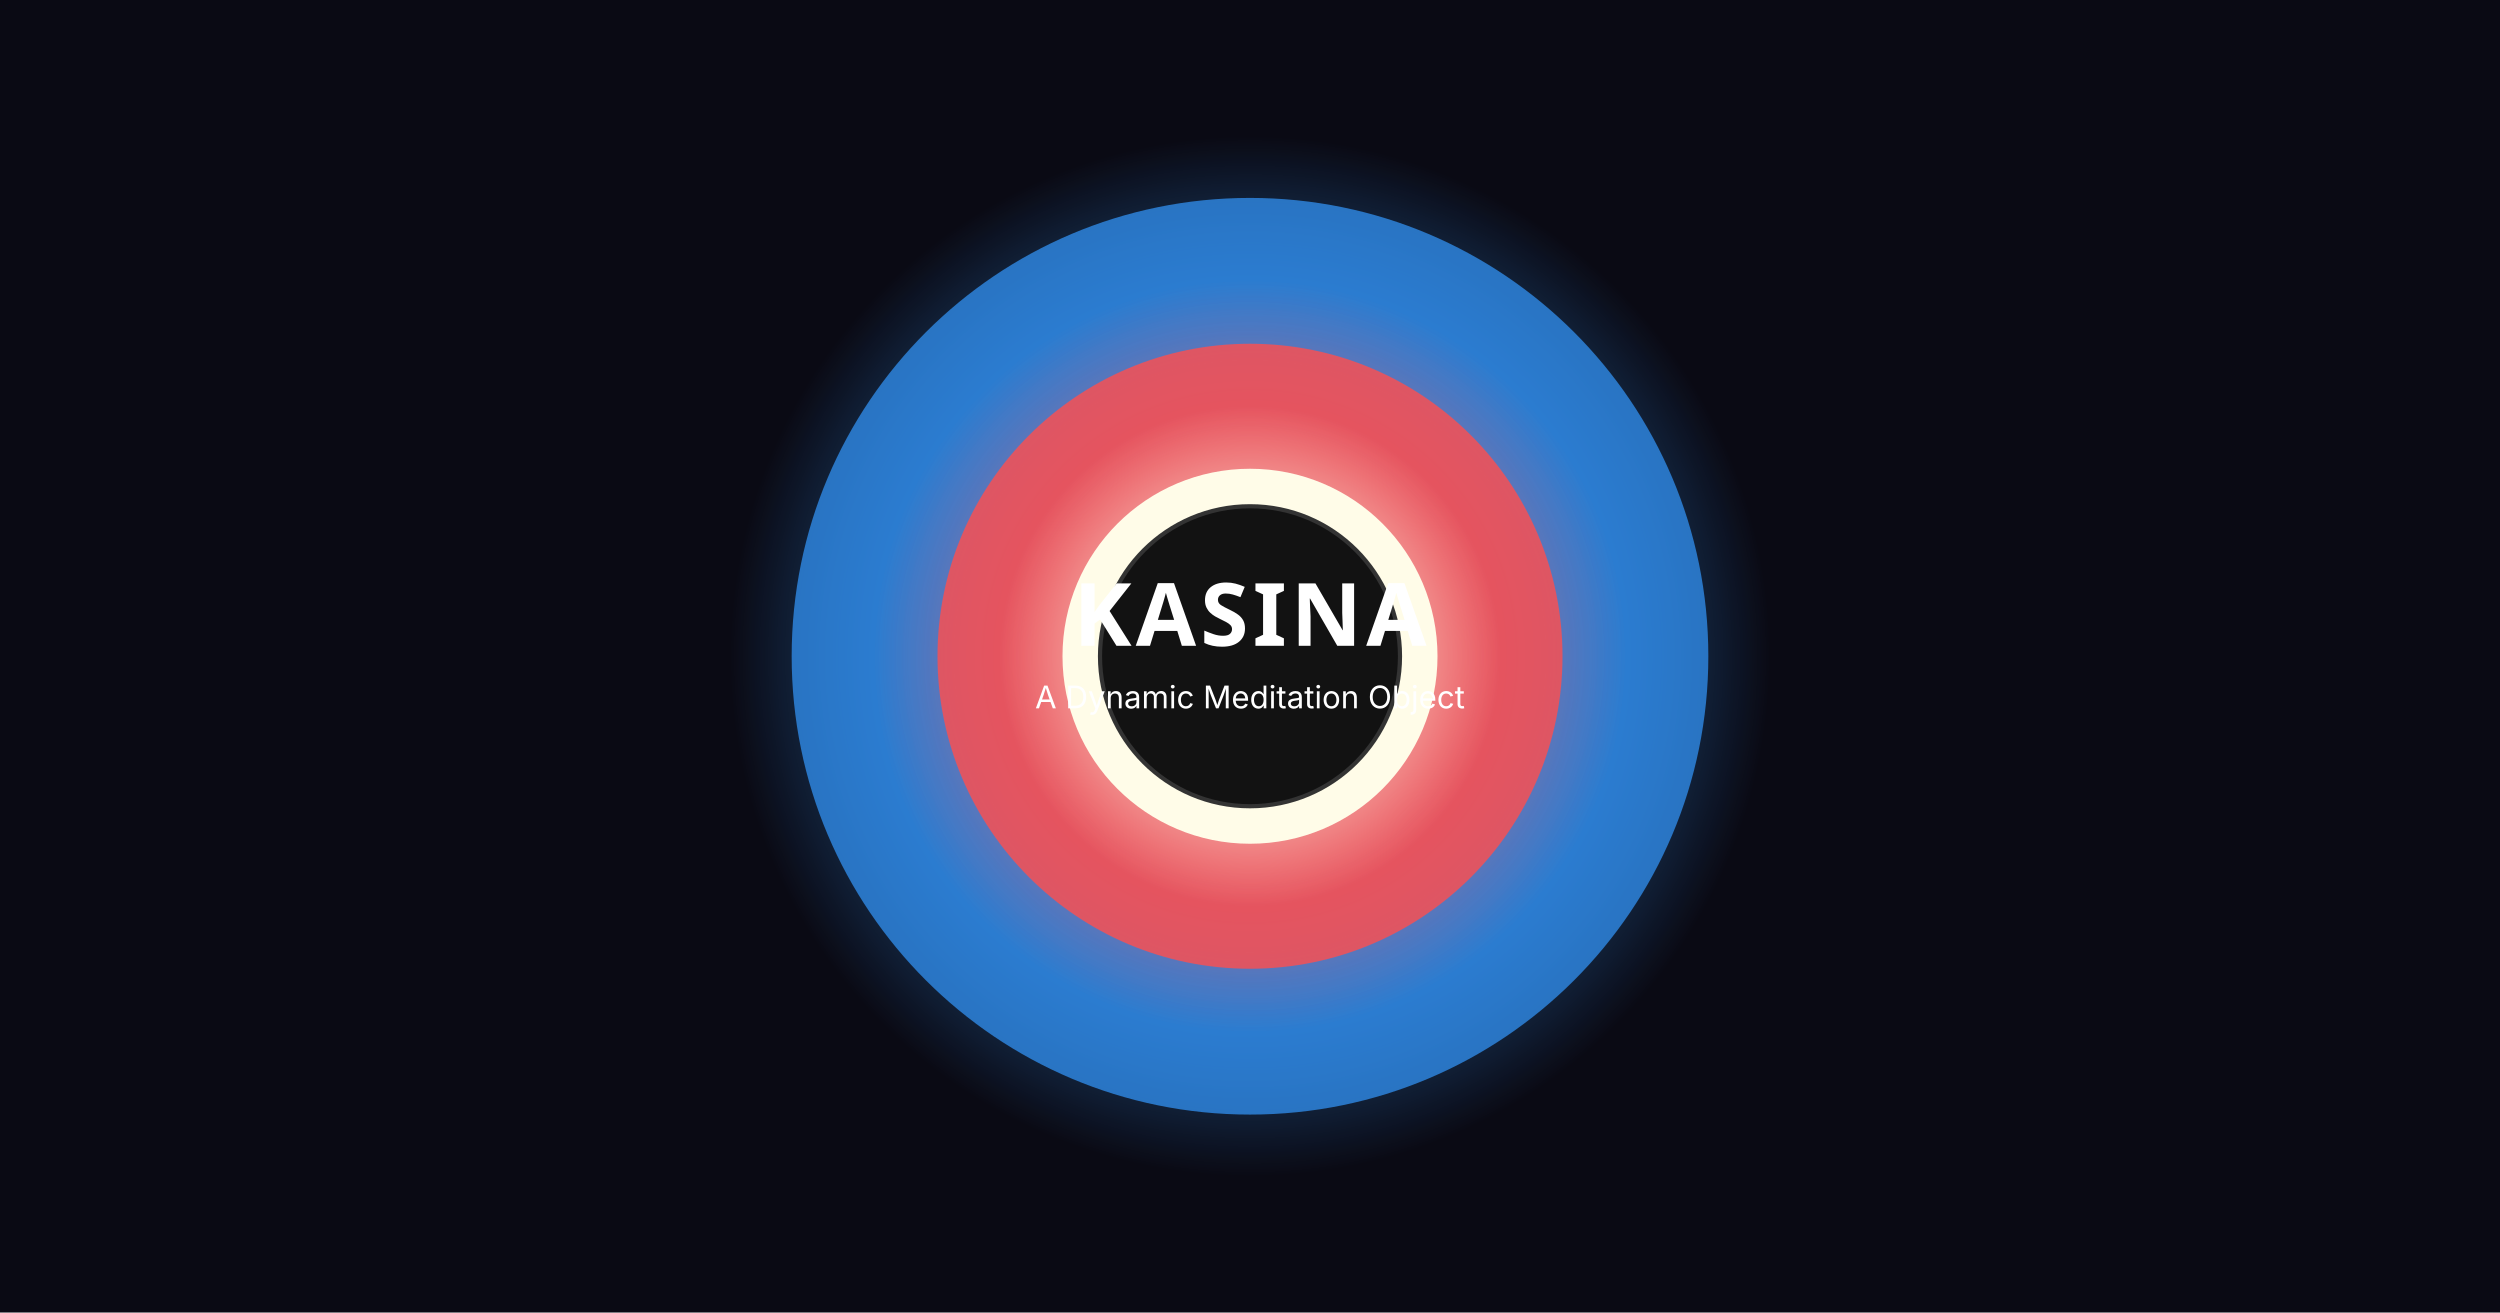
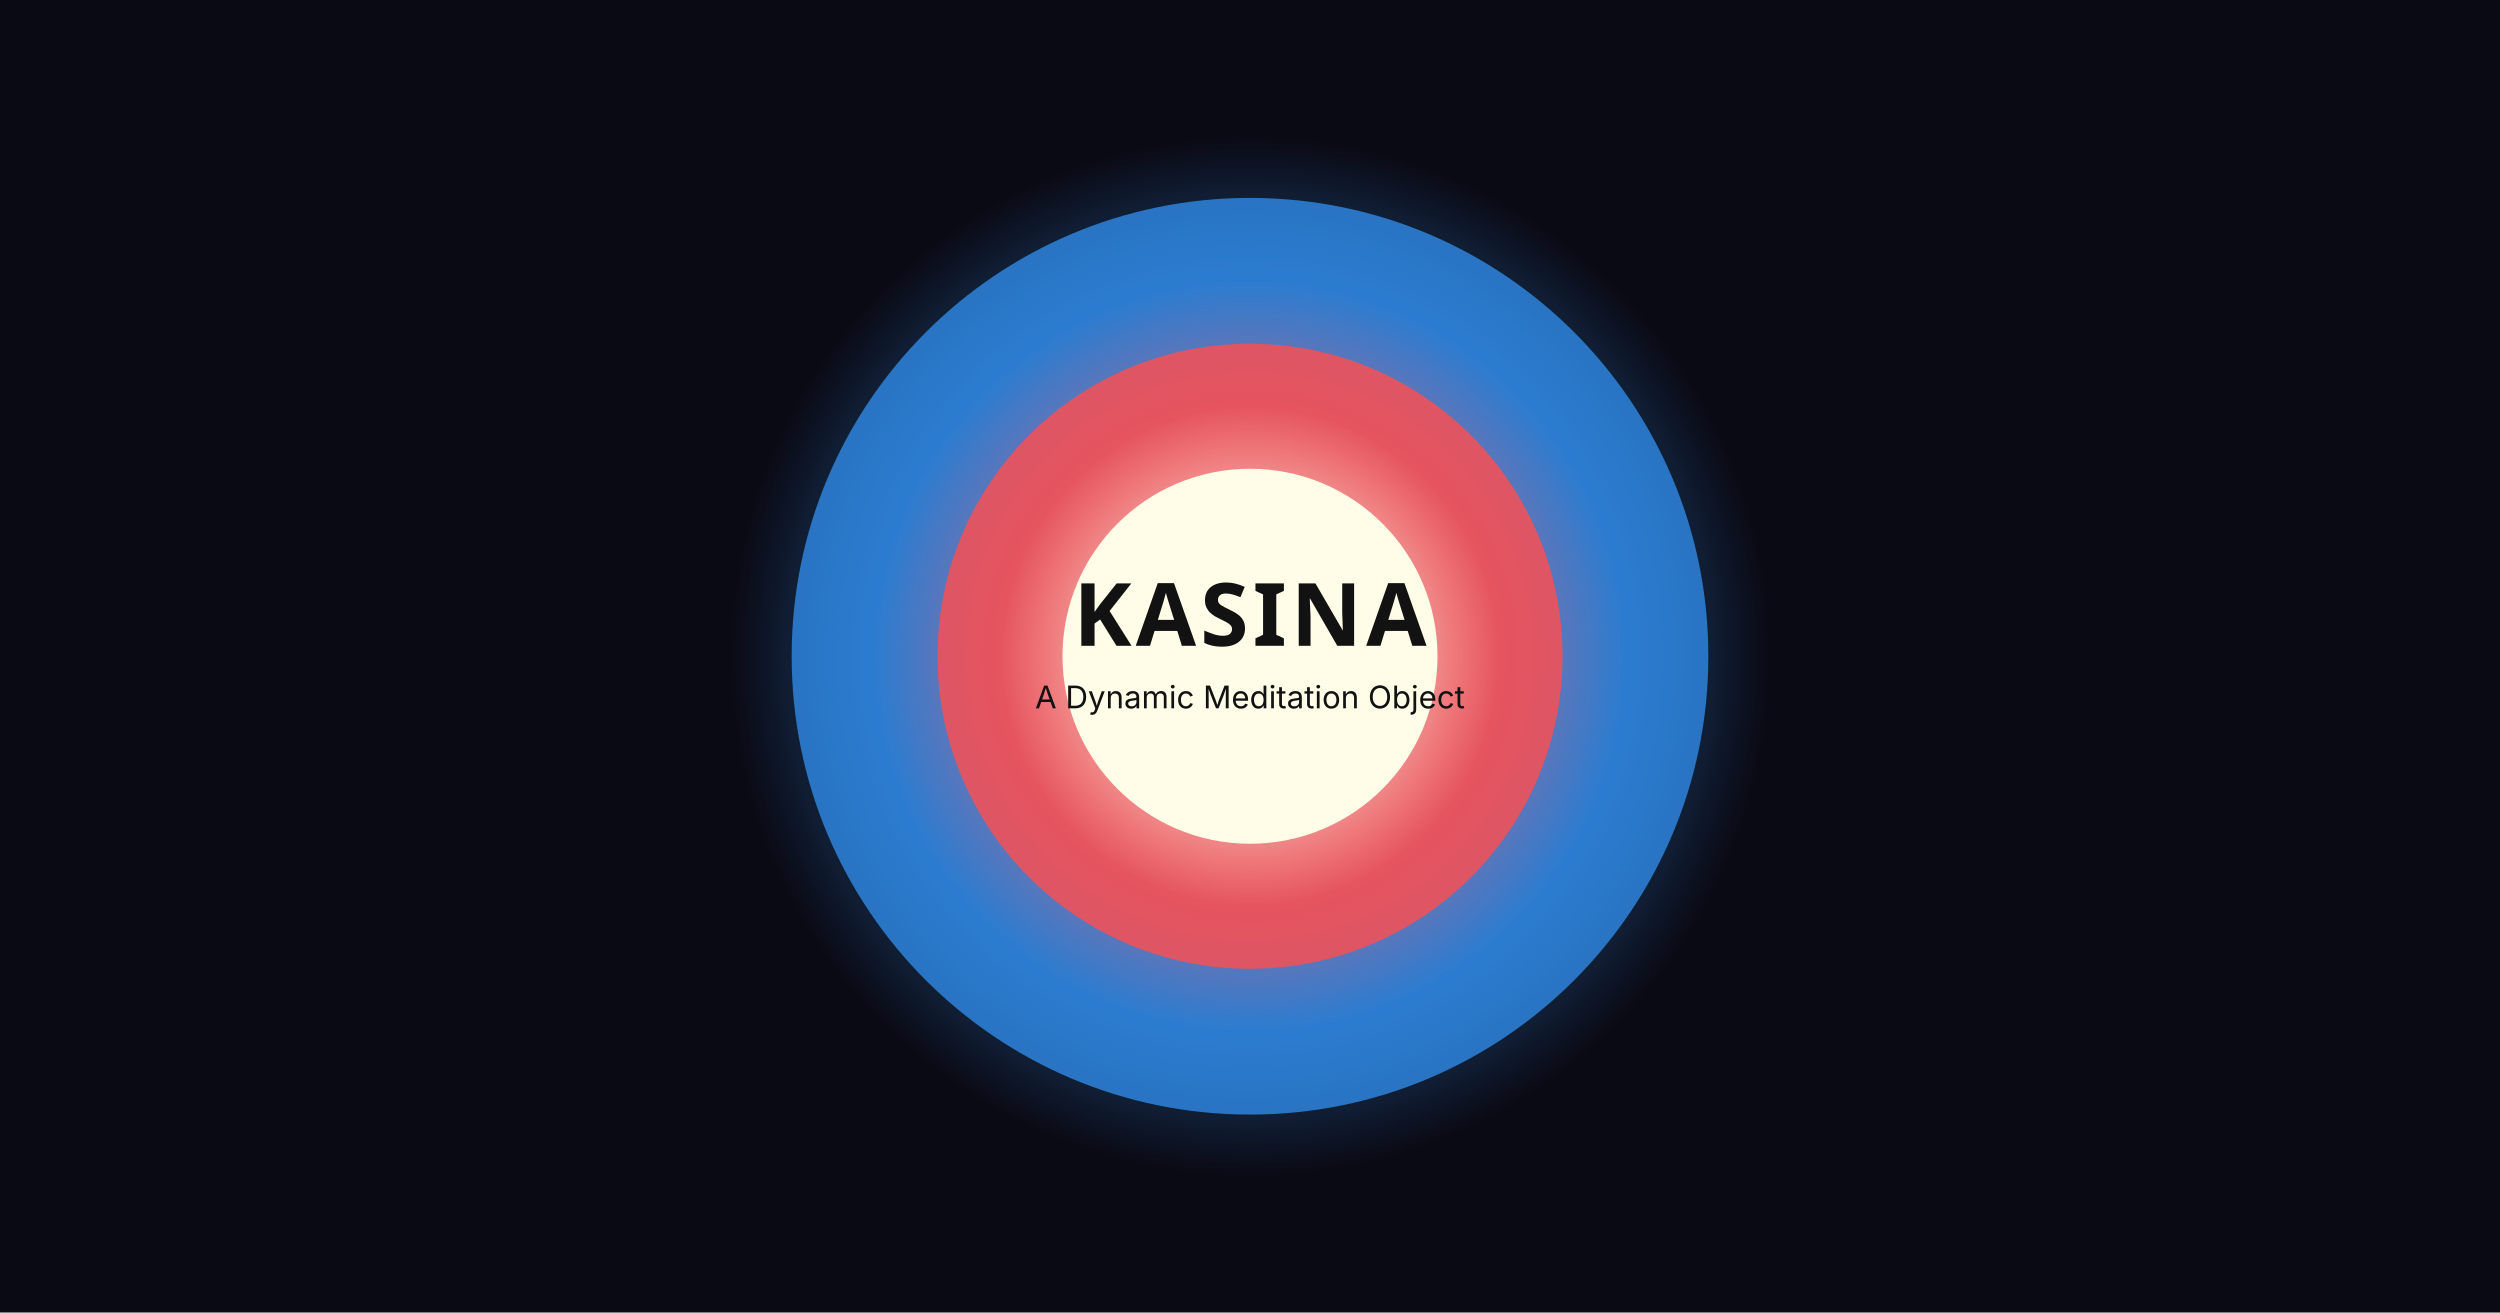
<svg xmlns="http://www.w3.org/2000/svg" width="1200" height="630" viewBox="0 0 1200 630" fill="none">
  <rect width="1200" height="630" fill="#0A0A14" />
  <circle cx="600" cy="315" r="250" fill="url(#blueGlow)" />
  <circle cx="600" cy="315" r="220" fill="#3399ff" opacity="0.7" />
  <circle cx="600" cy="315" r="180" fill="url(#redGlow)" />
  <circle cx="600" cy="315" r="150" fill="#ff4d4d" opacity="0.8" />
  <circle cx="600" cy="315" r="120" fill="url(#whiteGlow)" />
  <circle cx="600" cy="315" r="90" fill="#FFFCE8" />
-   <circle cx="600" cy="315" r="72" fill="#121212" stroke="#333333" stroke-width="2" />
-   <circle cx="600" cy="315" r="70" fill="#121212" />
-   <text x="600" y="310" font-family="Nunito, sans-serif" font-size="42" font-weight="700" letter-spacing="2px" text-anchor="middle" fill="#FFFFFF" style="text-transform: uppercase;">KASINA</text>
-   <text x="600" y="340" font-family="Inter, sans-serif" font-size="15" font-weight="400" text-anchor="middle" fill="#FFFFFF">A Dynamic Meditation Object</text>
+   <text x="600" y="310" font-family="Nunito, sans-serif" font-size="42" font-weight="700" letter-spacing="2px" text-anchor="middle" fill="#121212" style="text-transform: uppercase;">KASINA</text>
+   <text x="600" y="340" font-family="Inter, sans-serif" font-size="15" font-weight="400" text-anchor="middle" fill="#121212">A Dynamic Meditation Object</text>
  <defs>
    <radialGradient id="whiteGlow" cx="0.5" cy="0.5" r="0.5" fx="0.5" fy="0.5">
      <stop offset="55%" stop-color="#FFFCE8" stop-opacity="0.5" />
      <stop offset="75%" stop-color="#FFFCE8" stop-opacity="0.3" />
      <stop offset="100%" stop-color="#FFFCE8" stop-opacity="0" />
    </radialGradient>
    <radialGradient id="redGlow" cx="0.5" cy="0.5" r="0.5" fx="0.5" fy="0.5">
      <stop offset="55%" stop-color="#ff4d4d" stop-opacity="0.5" />
      <stop offset="75%" stop-color="#ff4d4d" stop-opacity="0.3" />
      <stop offset="100%" stop-color="#ff4d4d" stop-opacity="0" />
    </radialGradient>
    <radialGradient id="blueGlow" cx="0.5" cy="0.5" r="0.5" fx="0.5" fy="0.5">
      <stop offset="55%" stop-color="#3399ff" stop-opacity="0.5" />
      <stop offset="75%" stop-color="#3399ff" stop-opacity="0.3" />
      <stop offset="100%" stop-color="#3399ff" stop-opacity="0" />
    </radialGradient>
  </defs>
</svg>
